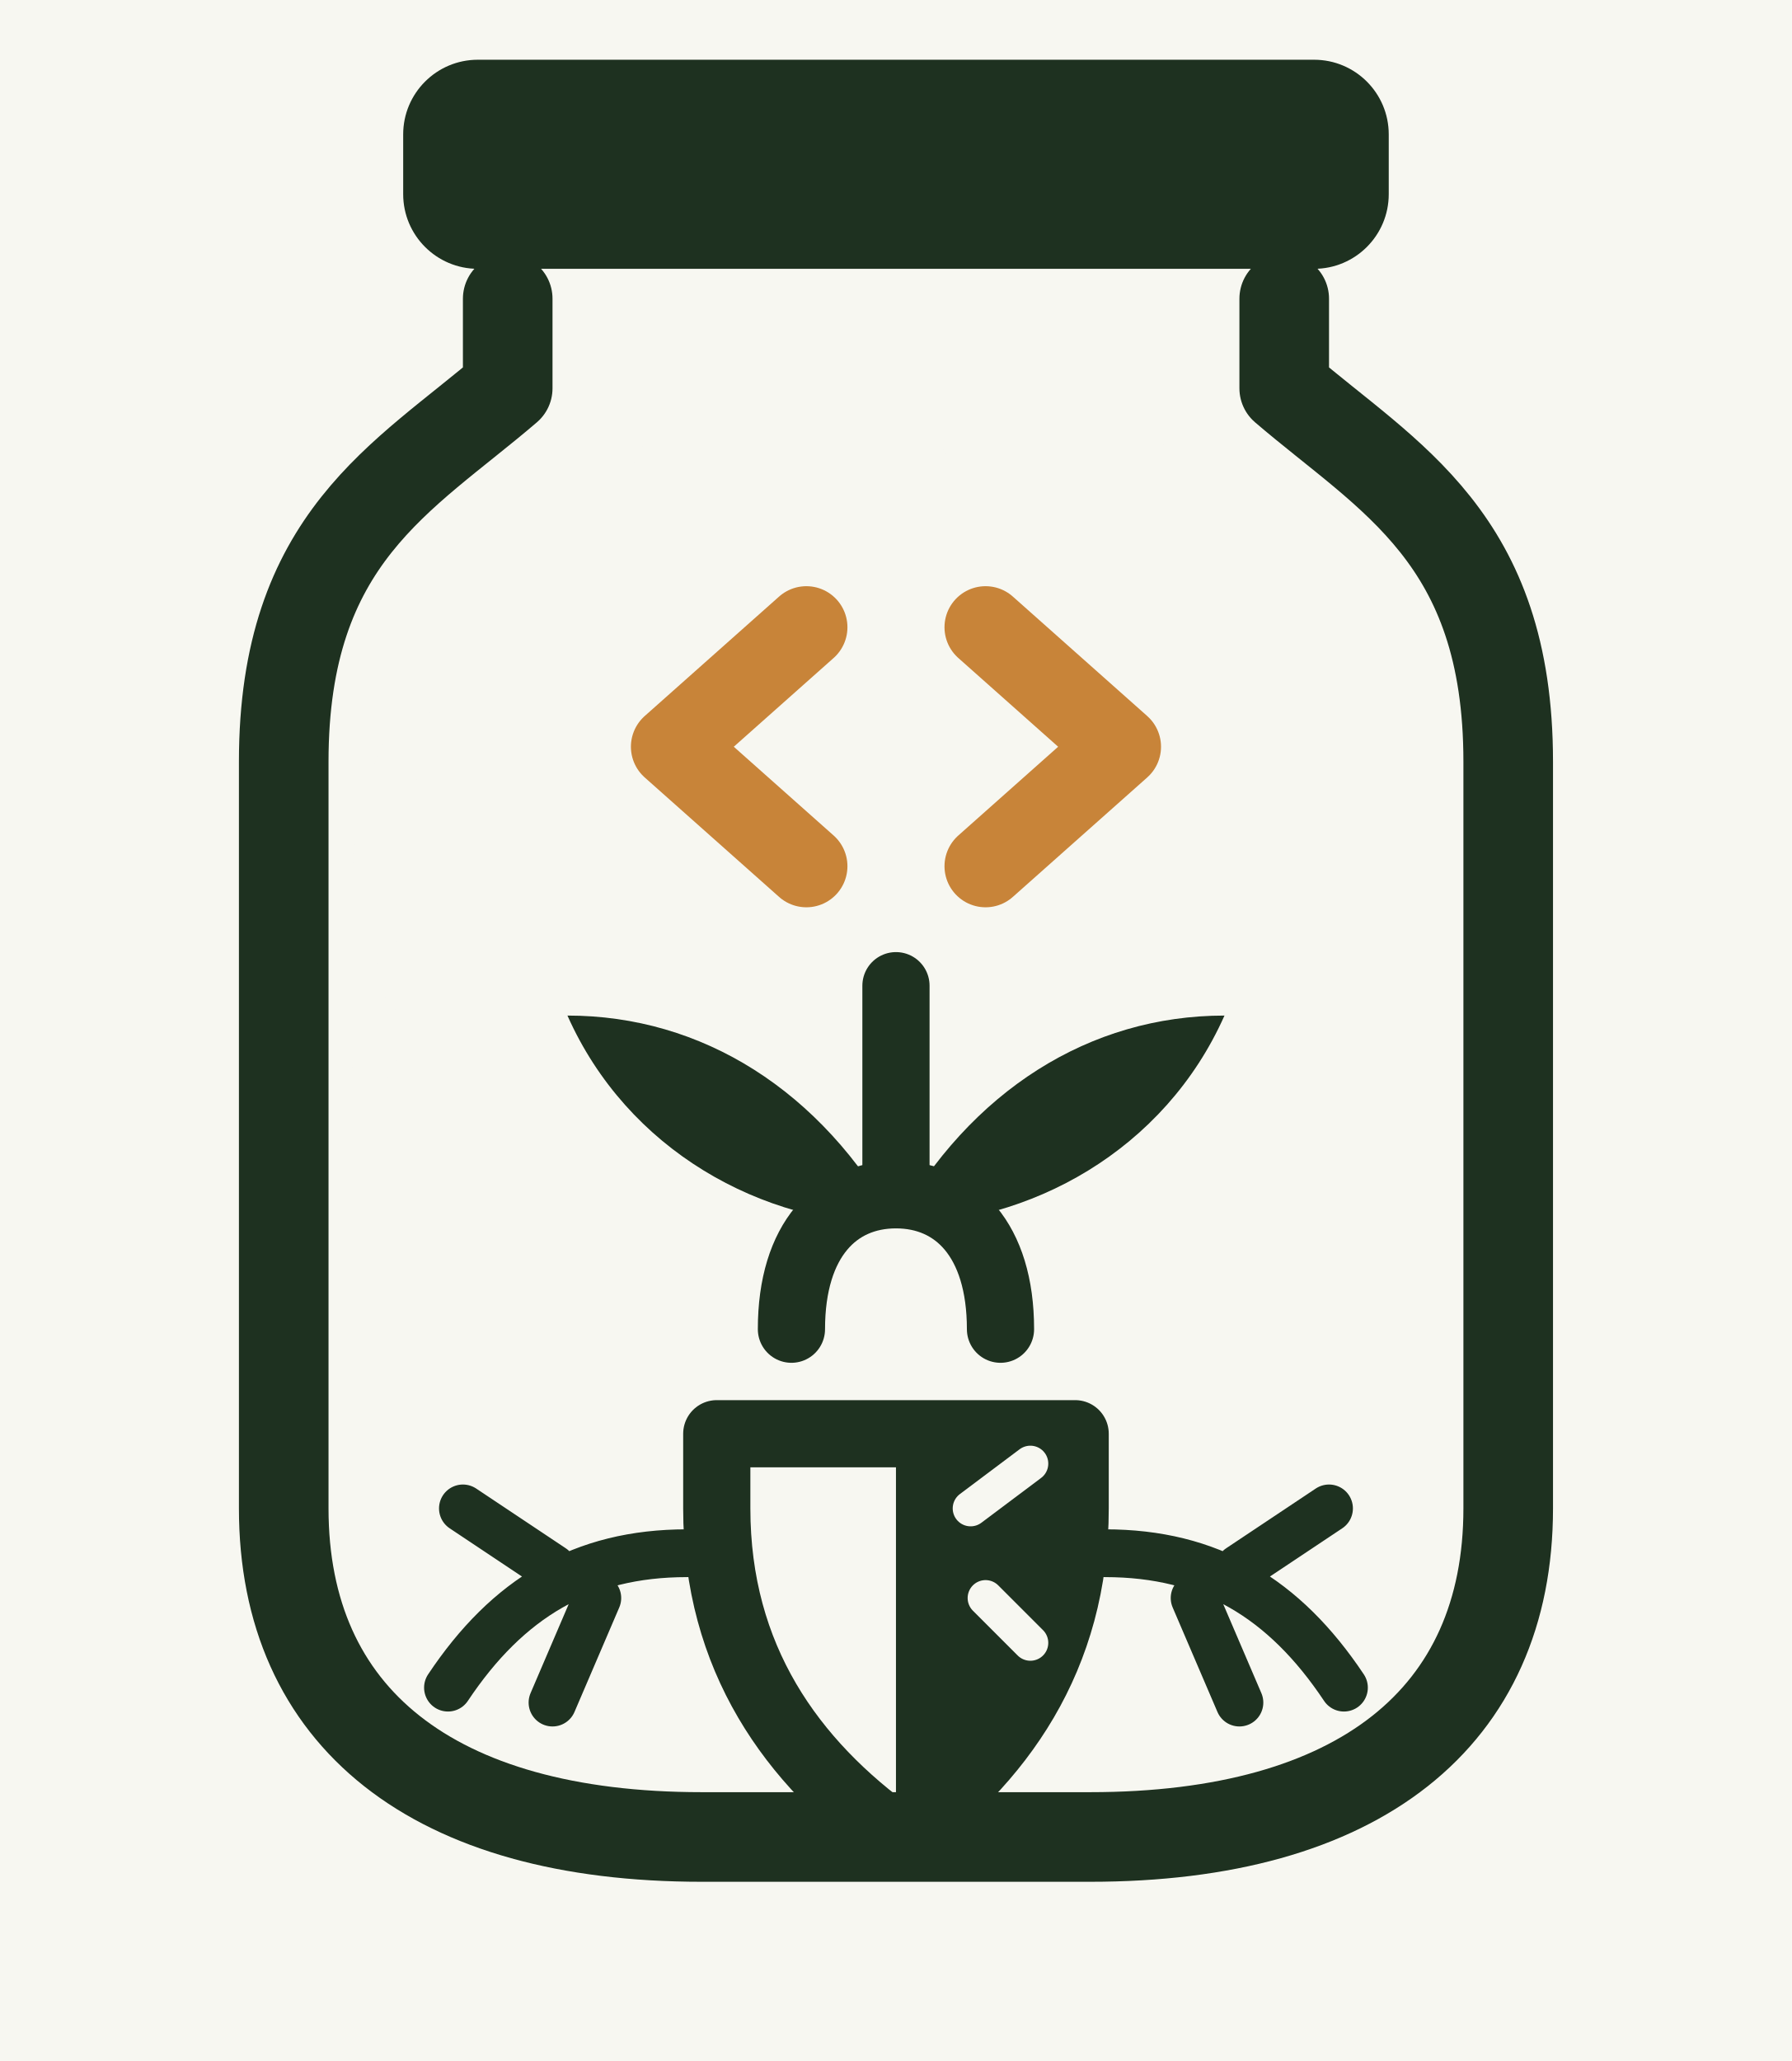
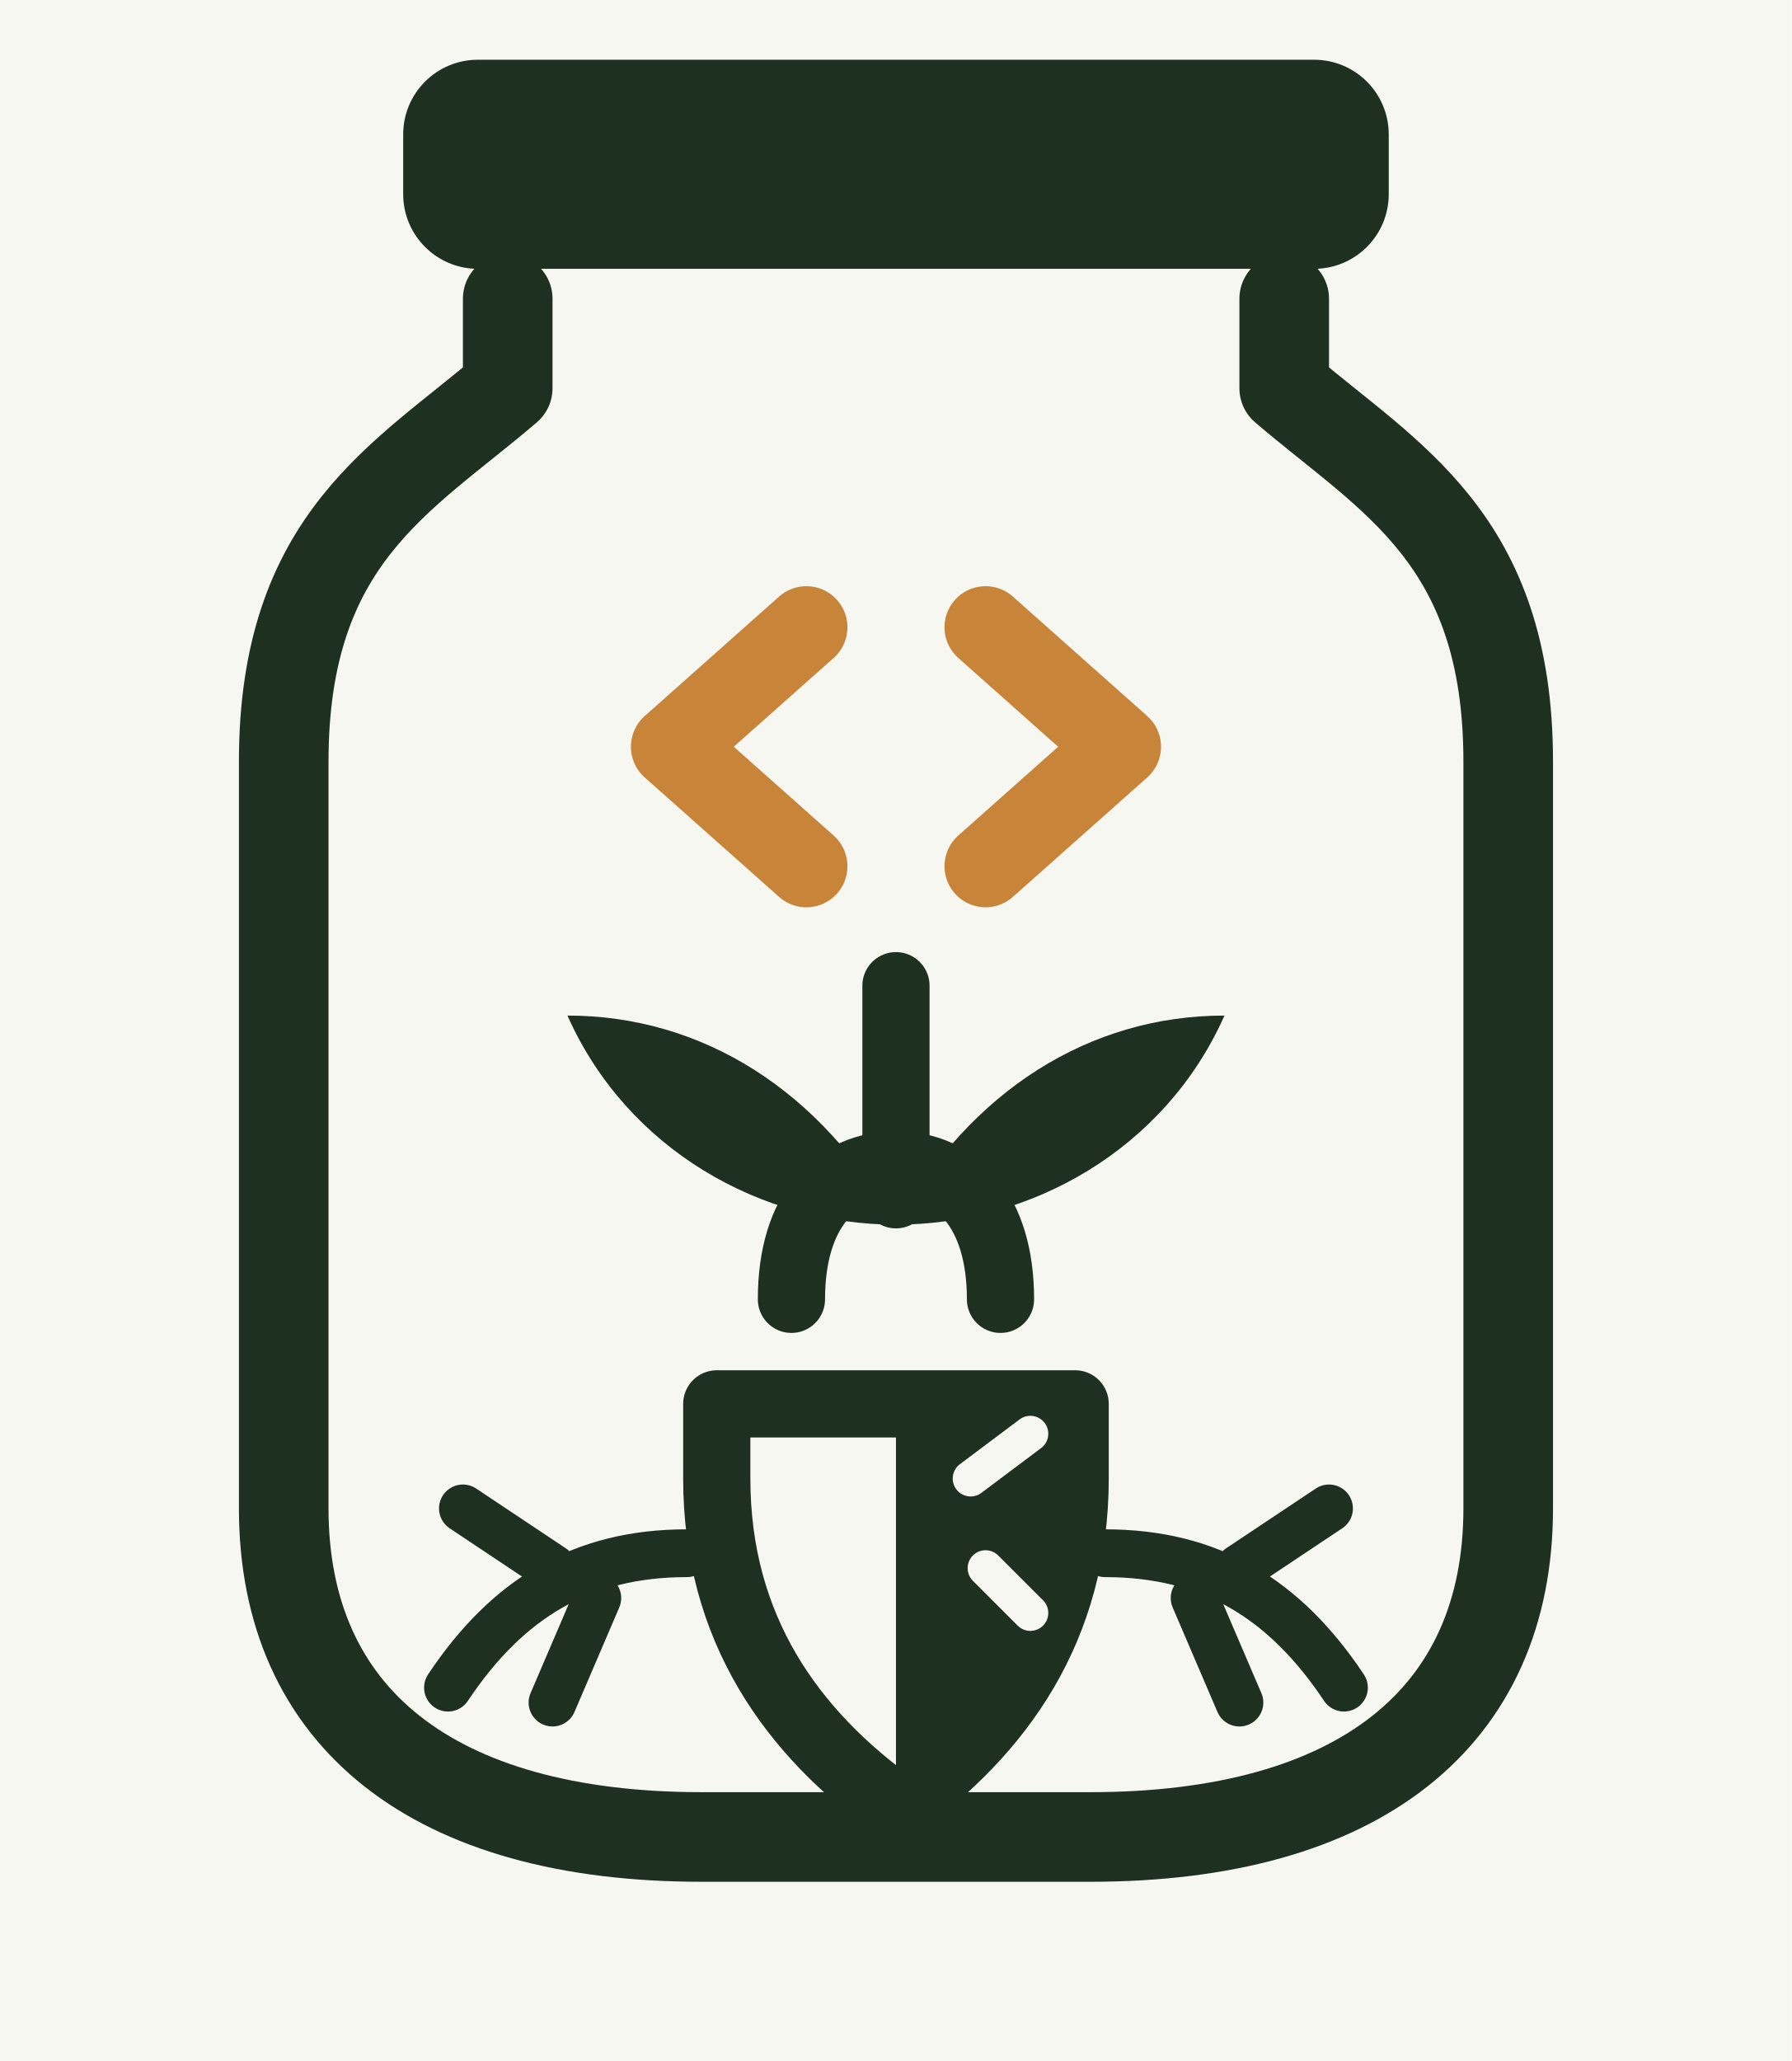
<svg xmlns="http://www.w3.org/2000/svg" viewBox="0 0 120 138" fill="none">
  <rect width="120" height="138" fill="#f7f7f1" />
  <rect x="27" y="4" width="66" height="14" rx="5" fill="#1e3120" />
  <path d="M34 20v6c-7 6-15 10-15 25v50c0 14 10 22 28 22h26c18 0 28-8 28-22V51c0-15-8-19-15-25v-6" stroke="#1e3120" stroke-width="6" stroke-linecap="round" stroke-linejoin="round" />
  <path d="M44 31h18M74 31h3" stroke="#f7f7f1" stroke-width="3" stroke-linecap="round" />
  <path d="M28 49c-3 4-3 9-3 14M25 68v3" stroke="#f7f7f1" stroke-width="3" stroke-linecap="round" />
  <path d="M54 42l-9 8 9 8M66 42l9 8-9 8" stroke="#c88439" stroke-width="5.5" stroke-linecap="round" stroke-linejoin="round" />
  <path d="M60 66V80" stroke="#1e3120" stroke-width="4.5" stroke-linecap="round" />
  <path d="M60 82C51 82 42 77 38 68c9 0 17 5 22 14z" fill="#1e3120" />
  <path d="M60 82c9 0 18-5 22-14-9 0-17 5-22 14z" fill="#1e3120" />
  <path d="M46 104c-7 0-12 3-16 9M37 105l-6-4M40 107l-3 7" stroke="#1e3120" stroke-width="3.2" stroke-linecap="round" stroke-linejoin="round" />
  <path d="M74 104c7 0 12 3 16 9M83 105l6-4M80 107l3 7" stroke="#1e3120" stroke-width="3.2" stroke-linecap="round" stroke-linejoin="round" />
-   <path d="M53 89c0-6 3-9 7-9s7 3 7 9" stroke="#1e3120" stroke-width="4.5" stroke-linecap="round" />
-   <path d="M60 96h12v5c0 10-5 17-12 22z" fill="#1e3120" />
-   <path d="M48 96h24v5c0 10-5 17-12 22-7-5-12-12-12-22v-5z" stroke="#1e3120" stroke-width="4.5" stroke-linejoin="round" />
-   <path d="M65 101l4-3M66 107l3 3" stroke="#f7f7f1" stroke-width="2.4" stroke-linecap="round" />
+   <path d="M53 87c0-6 3-9 7-9s7 3 7 9" stroke="#1e3120" stroke-width="4.5" stroke-linecap="round" />
+   <path d="M60 94h12v5c0 10-5 17-12 22z" fill="#1e3120" />
+   <path d="M48 94h24v5c0 10-5 17-12 22-7-5-12-12-12-22v-5z" stroke="#1e3120" stroke-width="4.5" stroke-linejoin="round" />
+   <path d="M65 99l4-3M66 105l3 3" stroke="#f7f7f1" stroke-width="2.4" stroke-linecap="round" />
</svg>
